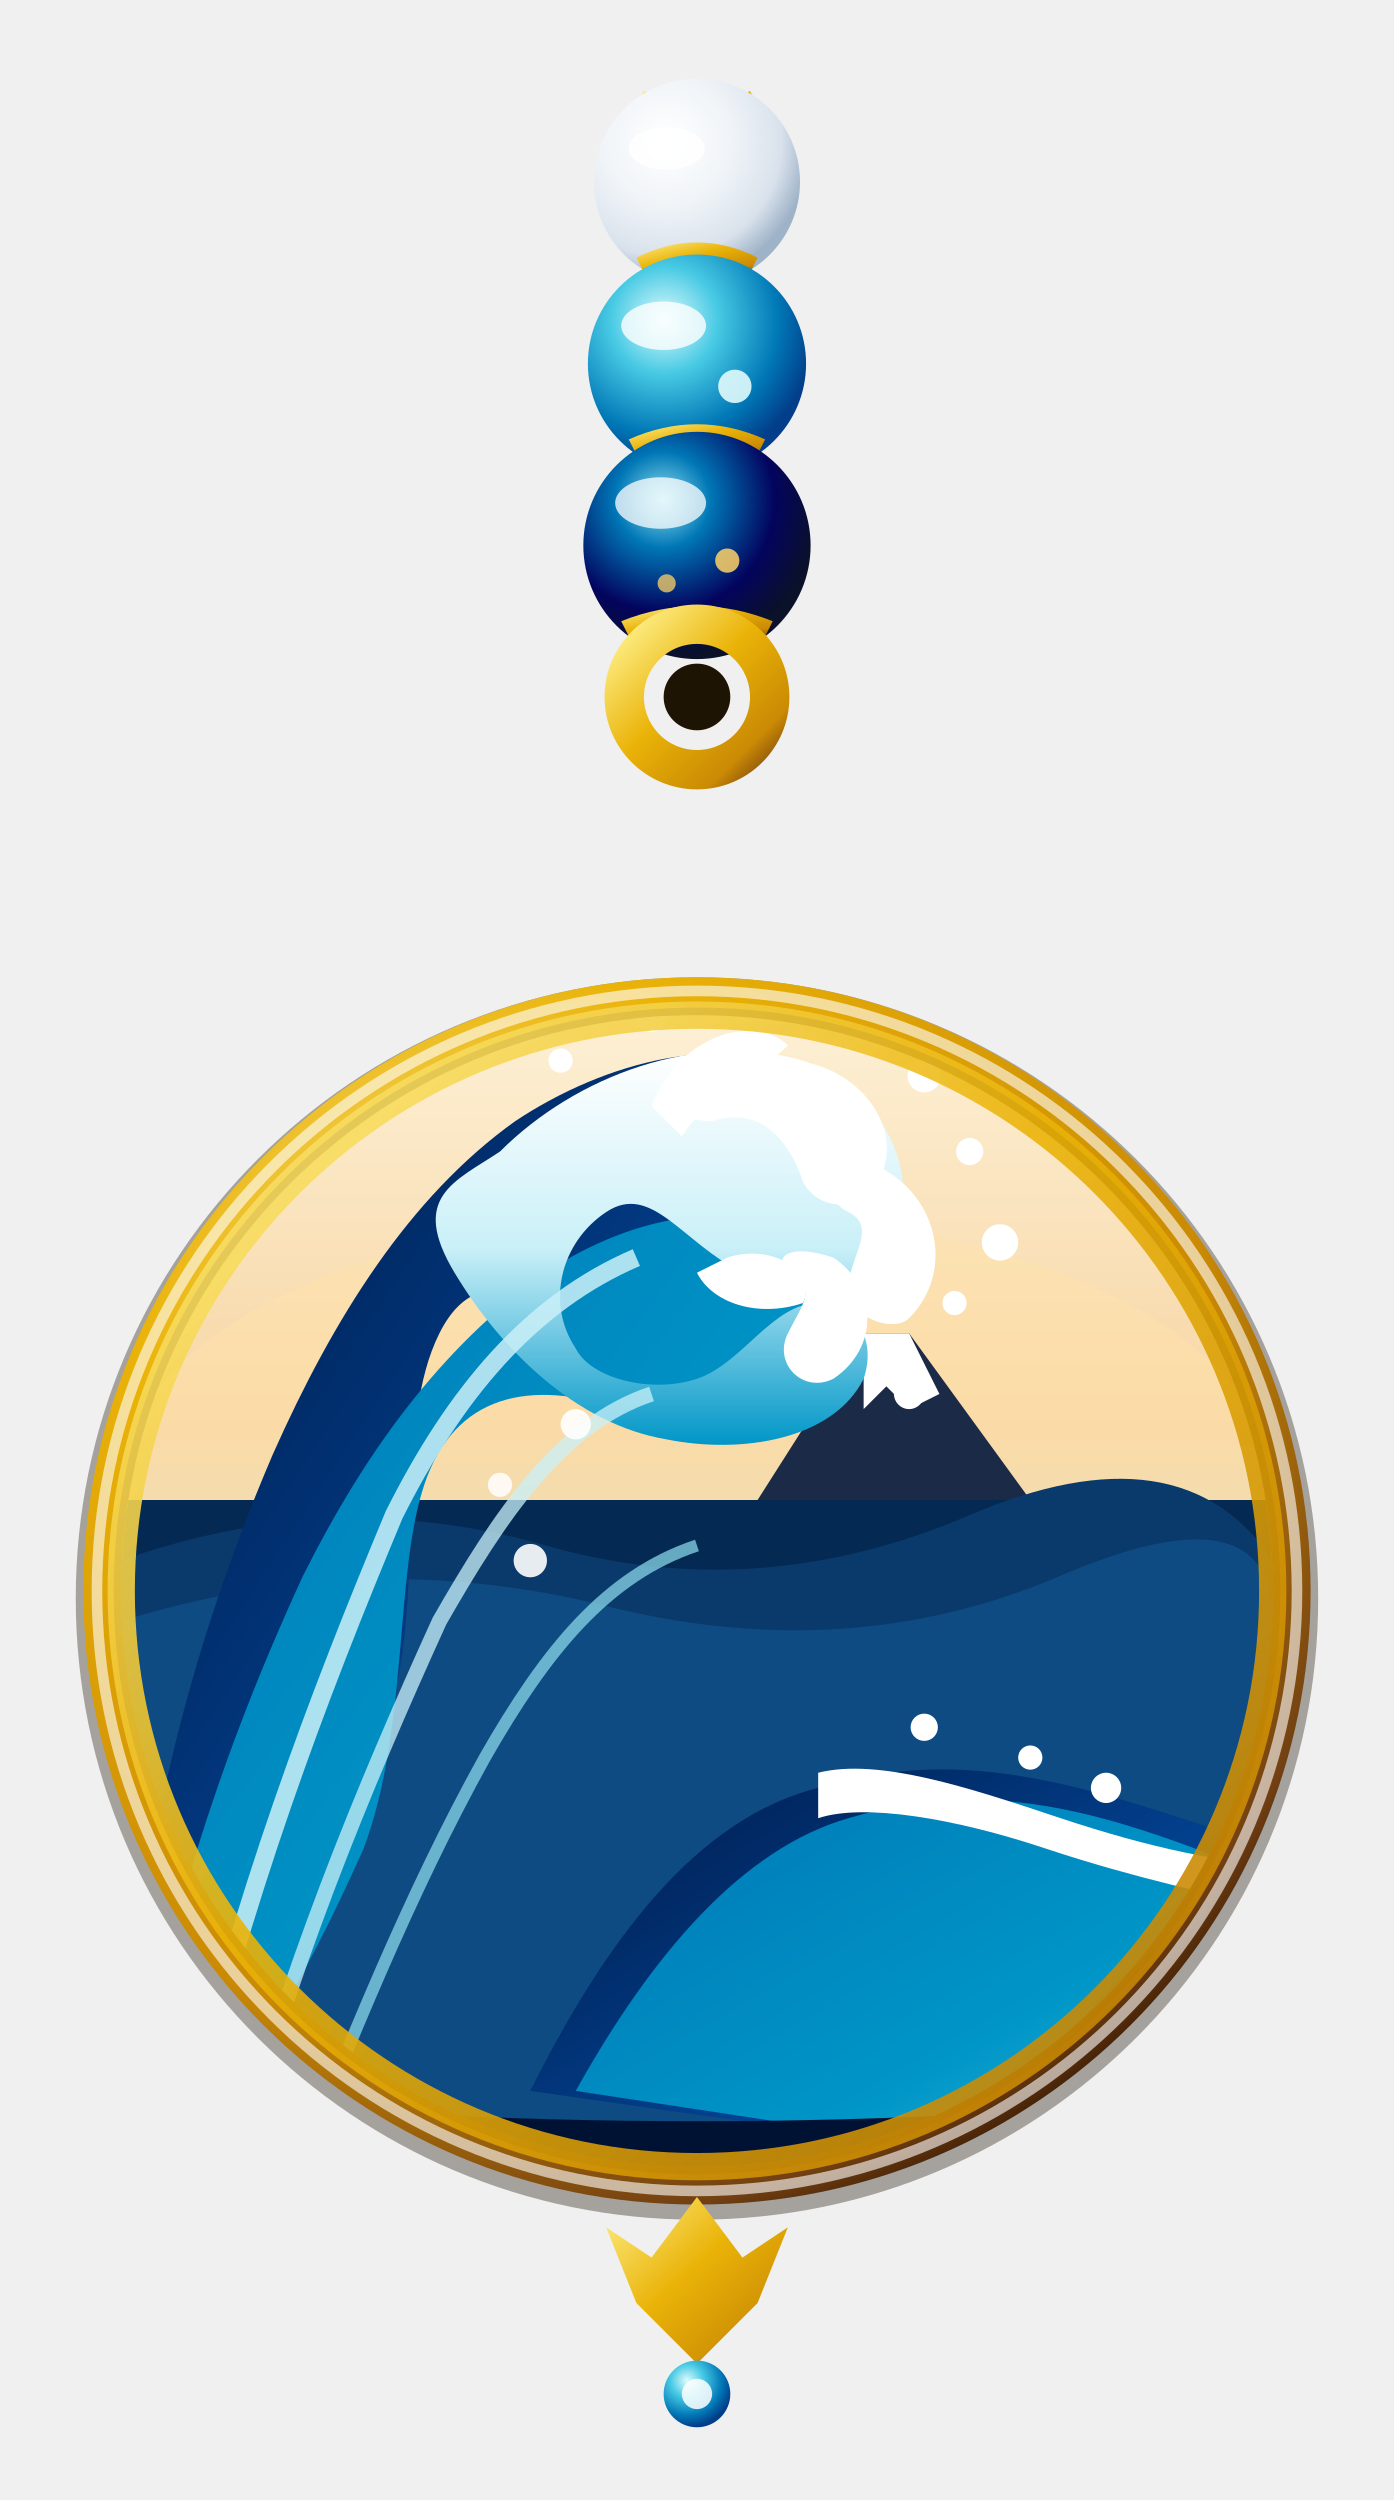
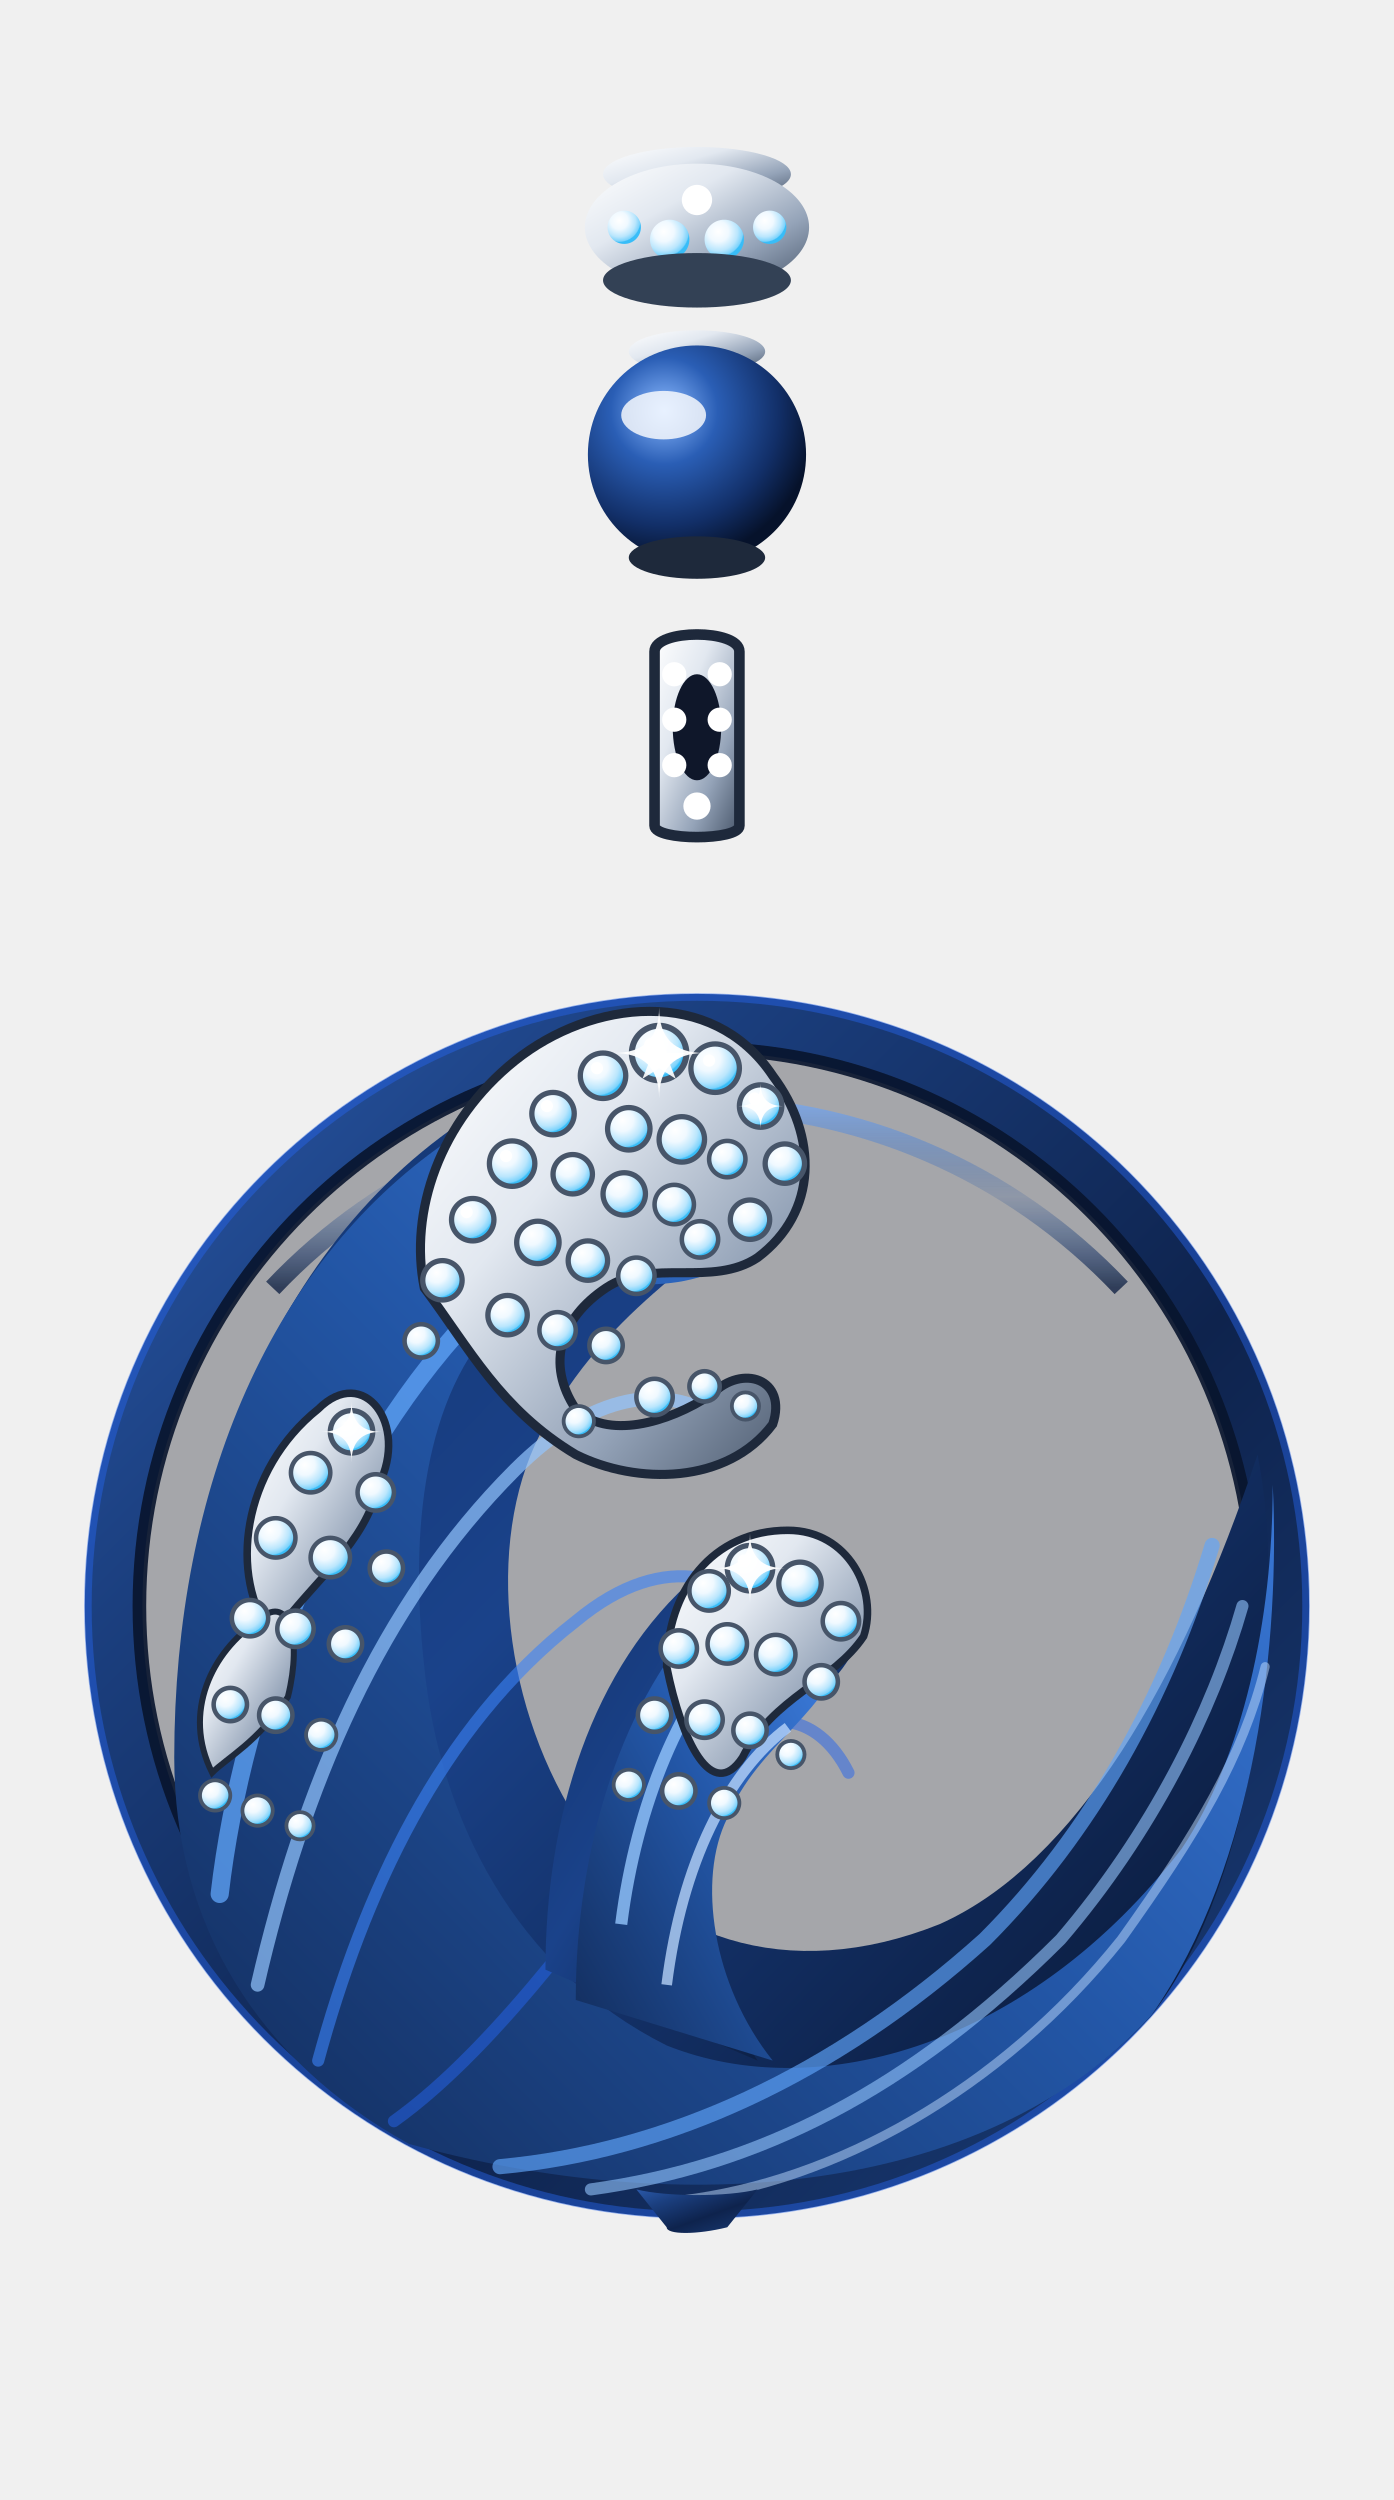
<svg xmlns="http://www.w3.org/2000/svg" id="Layer_OceanWave" viewBox="0 0 92 165" width="92" height="165">
  <defs>
    <linearGradient id="cordGrad" x1="0%" y1="0%" x2="100%" y2="0%">
-       <stop offset="0%" stop-color="#7d591b" />
-       <stop offset="50%" stop-color="#c99f4a" />
-       <stop offset="100%" stop-color="#604210" />
+       <stop offset="0%" stop-color="#1c305c" />
+       <stop offset="50%" stop-color="#4a73b8" />
+       <stop offset="100%" stop-color="#0f1b36" />
    </linearGradient>
-     <radialGradient id="pearlGrad" cx="35%" cy="30%" r="70%">
+     <linearGradient id="hoopGrad" x1="0%" y1="0%" x2="100%" y2="100%">
+       <stop offset="0%" stop-color="#2a58a7" />
+       <stop offset="25%" stop-color="#1b3f7f" />
+       <stop offset="60%" stop-color="#0e234d" />
+       <stop offset="90%" stop-color="#17366d" />
+       <stop offset="100%" stop-color="#2d60b3" />
+     </linearGradient>
+     <linearGradient id="hoopHighlight" x1="0%" y1="0%" x2="0%" y2="100%">
+       <stop offset="0%" stop-color="#6ea5f7" stop-opacity="0.8" />
+       <stop offset="50%" stop-color="#23529d" stop-opacity="0.2" />
+       <stop offset="100%" stop-color="#0c1d3f" stop-opacity="0.9" />
+     </linearGradient>
+     <radialGradient id="sapphireBead" cx="35%" cy="30%" r="70%">
+       <stop offset="0%" stop-color="#8ab9ff" />
+       <stop offset="35%" stop-color="#2a5eb5" />
+       <stop offset="75%" stop-color="#122f68" />
+       <stop offset="100%" stop-color="#06122b" />
+     </radialGradient>
+     <linearGradient id="platGrad" x1="0%" y1="0%" x2="100%" y2="100%">
      <stop offset="0%" stop-color="#ffffff" />
-       <stop offset="45%" stop-color="#f0f4f8" />
-       <stop offset="80%" stop-color="#d9e2ec" />
-       <stop offset="100%" stop-color="#9fb3c8" />
+       <stop offset="35%" stop-color="#e2e8f0" />
+       <stop offset="70%" stop-color="#94a3b8" />
+       <stop offset="100%" stop-color="#475569" />
+     </linearGradient>
+     <radialGradient id="diamondGleam" cx="35%" cy="30%" r="65%">
+       <stop offset="0%" stop-color="#ffffff" />
+       <stop offset="40%" stop-color="#f0f9ff" />
+       <stop offset="75%" stop-color="#bae6fd" />
+       <stop offset="95%" stop-color="#7dd3fc" />
+       <stop offset="100%" stop-color="#38bdf8" />
    </radialGradient>
-     <radialGradient id="aquaGrad" cx="35%" cy="30%" r="70%">
-       <stop offset="0%" stop-color="#e0fbfc" />
-       <stop offset="35%" stop-color="#48cae4" />
-       <stop offset="75%" stop-color="#0077b6" />
-       <stop offset="100%" stop-color="#023e8a" />
-     </radialGradient>
-     <radialGradient id="lapisGrad" cx="35%" cy="30%" r="70%">
-       <stop offset="0%" stop-color="#90e0ef" />
-       <stop offset="30%" stop-color="#0077b6" />
-       <stop offset="70%" stop-color="#03045e" />
-       <stop offset="100%" stop-color="#0a1128" />
-     </radialGradient>
-     <linearGradient id="goldCapGrad" x1="0%" y1="0%" x2="100%" y2="100%">
-       <stop offset="0%" stop-color="#fef08a" />
-       <stop offset="45%" stop-color="#eab308" />
-       <stop offset="85%" stop-color="#ca8a04" />
-       <stop offset="100%" stop-color="#854d0e" />
+     <linearGradient id="waveDeep" x1="0%" y1="0%" x2="100%" y2="100%">
+       <stop offset="0%" stop-color="#14346e" />
+       <stop offset="40%" stop-color="#1a428a" />
+       <stop offset="75%" stop-color="#0f2652" />
+       <stop offset="100%" stop-color="#08142c" />
    </linearGradient>
-     <radialGradient id="rimGrad" cx="35%" cy="30%" r="75%">
-       <stop offset="0%" stop-color="#fef9c3" />
-       <stop offset="40%" stop-color="#eab308" />
-       <stop offset="75%" stop-color="#ca8a04" />
-       <stop offset="95%" stop-color="#713f12" />
-       <stop offset="100%" stop-color="#422006" />
-     </radialGradient>
-     <linearGradient id="skyGrad" x1="0%" y1="0%" x2="0%" y2="100%">
-       <stop offset="0%" stop-color="#fdf0d5" />
-       <stop offset="35%" stop-color="#f7d6a5" />
-       <stop offset="65%" stop-color="#c6dcdd" />
-       <stop offset="100%" stop-color="#729baf" />
+     <linearGradient id="waveMid" x1="0%" y1="100%" x2="100%" y2="0%">
+       <stop offset="0%" stop-color="#122b59" />
+       <stop offset="50%" stop-color="#2357a8" />
+       <stop offset="85%" stop-color="#3b7ad9" />
+       <stop offset="100%" stop-color="#6ba6f7" />
    </linearGradient>
-     <linearGradient id="deepWaveGrad" x1="0%" y1="0%" x2="100%" y2="100%">
-       <stop offset="0%" stop-color="#001845" />
-       <stop offset="50%" stop-color="#023e8a" />
-       <stop offset="100%" stop-color="#0466c8" />
+     <linearGradient id="waveCrestShade" x1="0%" y1="0%" x2="0%" y2="100%">
+       <stop offset="0%" stop-color="#1e468a" />
+       <stop offset="60%" stop-color="#132c57" />
+       <stop offset="100%" stop-color="#09152b" />
    </linearGradient>
-     <linearGradient id="midWaveGrad" x1="0%" y1="0%" x2="100%" y2="100%">
-       <stop offset="0%" stop-color="#0077b6" />
-       <stop offset="60%" stop-color="#0096c7" />
-       <stop offset="100%" stop-color="#48cae4" />
-     </linearGradient>
-     <linearGradient id="crestGrad" x1="0%" y1="100%" x2="0%" y2="0%">
-       <stop offset="0%" stop-color="#0096c7" />
-       <stop offset="50%" stop-color="#caf0f8" />
-       <stop offset="100%" stop-color="#ffffff" />
-     </linearGradient>
-     <clipPath id="medallionClip">
-       <circle cx="46" cy="105" r="38" />
-     </clipPath>
+     <filter id="diamondGlow" x="-30%" y="-30%" width="160%" height="160%">
+       <feGaussianBlur stdDeviation="0.6" result="blur" />
+       <feComposite in="SourceGraphic" in2="blur" operator="over" />
+     </filter>
  </defs>
-   <line x1="46" y1="0" x2="46" y2="48" stroke="url(#cordGrad)" stroke-width="3.6" stroke-linecap="round" />
-   <path d="M 42 7 Q 46 9 50 7 L 49.5 6 Q 46 8 42.5 6 Z" fill="url(#goldCapGrad)" />
-   <circle cx="46" cy="12" r="6.8" fill="url(#pearlGrad)" />
-   <ellipse cx="44" cy="9.8" rx="2.5" ry="1.4" fill="#ffffff" opacity="0.85" />
-   <path d="M 42 17 Q 46 15 50 17 L 49.5 18 Q 46 16 42.5 18 Z" fill="url(#goldCapGrad)" />
-   <path d="M 41.5 19 Q 46 21 50.5 19 L 50 18 Q 46 20 42 18 Z" fill="url(#goldCapGrad)" />
-   <circle cx="46" cy="24" r="7.2" fill="url(#aquaGrad)" />
-   <ellipse cx="43.8" cy="21.5" rx="2.8" ry="1.6" fill="#ffffff" opacity="0.8" />
-   <circle cx="48.5" cy="25.5" r="1.1" fill="#e0fbfc" opacity="0.9" />
-   <path d="M 41.5 29 Q 46 27 50.5 29 L 50 30 Q 46 28 42 30 Z" fill="url(#goldCapGrad)" />
-   <path d="M 41 31 Q 46 33 51 31 L 50.5 30 Q 46 32 41.5 30 Z" fill="url(#goldCapGrad)" />
-   <circle cx="46" cy="36" r="7.5" fill="url(#lapisGrad)" />
-   <ellipse cx="43.6" cy="33.2" rx="3.0" ry="1.7" fill="#ffffff" opacity="0.75" />
-   <circle cx="48" cy="37" r="0.8" fill="#ffd166" opacity="0.85" />
-   <circle cx="44" cy="38.5" r="0.6" fill="#ffd166" opacity="0.75" />
-   <path d="M 41 41 Q 46 39 51 41 L 50.5 42 Q 46 40 41.5 42 Z" fill="url(#goldCapGrad)" />
-   <circle cx="46" cy="46" r="4.8" fill="none" stroke="url(#goldCapGrad)" stroke-width="2.6" />
-   <circle cx="46" cy="46" r="2.2" fill="#1e1403" />
-   <circle cx="46" cy="105.5" r="41" fill="#1a1205" opacity="0.35" />
-   <circle cx="46" cy="105" r="40.5" fill="url(#rimGrad)" />
-   <circle cx="46" cy="105" r="38.5" fill="#422006" />
-   <circle cx="46" cy="105" r="38" fill="url(#skyGrad)" />
-   <g clip-path="url(#medallionClip)">
-     <ellipse cx="46" cy="98" rx="38" ry="18" fill="#ffe3a8" opacity="0.45" />
-     <path d="M 50 99 L 57 88 L 60 88 L 68 99 Z" fill="#1b2a47" />
-     <path d="M 57 88 L 60 88 L 62 92 L 60 93 L 58.5 91.5 L 57 93 Z" fill="#ffffff" />
-     <rect x="8" y="99" width="76" height="45" fill="#042a54" />
-     <path d="M 8 103 Q 22 98 36 102 T 64 100 T 84 103 L 84 145 L 8 145 Z" fill="#0a3a6b" />
-     <path d="M 8 107 Q 24 102 40 106 T 70 104 T 84 107 L 84 145 L 8 145 Z" fill="#0d4b82" />
-     <path d="M 84 122 C 72 118 64 115 54 118 C 46 120 40 128 35 138 L 84 145 Z" fill="url(#deepWaveGrad)" />
-     <path d="M 84 124 C 74 120 66 117 56 120 C 49 122 43 129 38 138 L 84 145 Z" fill="url(#midWaveGrad)" />
-     <path d="M 54 117 C 58 116 64 118 70 120 C 76 122 81 123 84 123 L 84 126 C 80 125 75 124 69 122 C 63 120 57 119 54 120 Z" fill="#ffffff" />
-     <path d="M 8 145 C 8 126 12 110 18 96 C 22 87 27 79 34 74 C 40 70 48 68 53 71 C 57 73 59 78 57 83 C 55 87 50 89 44 88 C 37 87 32 82 29 88 C 26 94 28 104 26 112 C 24 121 18 135 8 145 Z" fill="url(#deepWaveGrad)" />
-     <path d="M 8 145 C 10 130 14 117 20 104 C 24 96 29 89 36 84 C 42 80 49 79 53 82 C 55 84 56 87 54 90 C 51 93 46 94 41 93 C 35 91 30 92 28 98 C 26 104 27 114 24 122 C 20 131 15 140 8 145 Z" fill="url(#midWaveGrad)" />
-     <path d="M 33 76 C 38 71 46 68 53 70 C 58 72 61 77 59 82 C 57 85 53 86 49 84 C 45 82 43 78 40 80 C 37 82 36 86 38 89 C 39 91 43 92 46 91 C 49 90 51 86 54 86 C 56 86 58 88 57 91 C 55 95 49 96 44 95 C 38 94 33 89 30 84 C 27 79 30 78 33 76 Z" fill="url(#crestGrad)" />
-     <path d="M 52 70 C 56 70 60 74 58 78 C 57 80 54 80 53 78 C 52 75 50 73 47 74 C 45 74 44 73 45 71 C 47 69 50 70 52 70 Z" fill="#ffffff" />
-     <path d="M 58 77 C 62 79 63 84 60 87 C 59 88 56 87 56 85 C 56 83 58 81 56 80 C 54 79 55 77 58 77 Z" fill="#ffffff" />
-     <path d="M 55 83 C 58 85 58 89 55 91 C 53 92 51 90 52 88 C 53 86 54 85 52 84 C 51 83 52 82 55 83 Z" fill="#ffffff" />
-     <path d="M 43 73 C 45 68 50 67 52 69 C 50 71 47 72 45 75 Z" fill="#ffffff" />
-     <path d="M 48 83 C 51 82 54 84 53 86 C 50 87 47 86 46 84 Z" fill="#ffffff" />
-     <path d="M 12 142 C 16 125 21 112 26 100 C 30 92 35 86 42 83" fill="none" stroke="#caf0f8" stroke-width="1.2" opacity="0.85" />
-     <path d="M 15 145 C 19 130 24 118 29 107 C 33 100 37 94 43 92" fill="none" stroke="#caf0f8" stroke-width="1.0" opacity="0.75" />
-     <path d="M 19 145 C 23 135 27 125 32 116 C 36 109 40 104 46 102" fill="none" stroke="#90e0ef" stroke-width="0.8" opacity="0.7" />
-     <circle cx="56" cy="67" r="1.3" fill="#ffffff" />
-     <circle cx="61" cy="71" r="1.1" fill="#ffffff" />
-     <circle cx="64" cy="76" r="0.9" fill="#ffffff" />
-     <circle cx="66" cy="82" r="1.2" fill="#ffffff" />
-     <circle cx="63" cy="86" r="0.8" fill="#ffffff" />
-     <circle cx="60" cy="92" r="1.0" fill="#ffffff" />
-     <circle cx="49" cy="65" r="0.9" fill="#ffffff" />
-     <circle cx="43" cy="67" r="1.1" fill="#ffffff" />
-     <circle cx="37" cy="70" r="0.8" fill="#ffffff" />
-     <circle cx="53" cy="63" r="0.7" fill="#ffffff" />
-     <circle cx="38" cy="94" r="1.0" fill="#ffffff" opacity="0.9" />
-     <circle cx="33" cy="98" r="0.8" fill="#ffffff" opacity="0.85" />
-     <circle cx="35" cy="103" r="1.1" fill="#ffffff" opacity="0.9" />
-     <circle cx="68" cy="116" r="0.8" fill="#ffffff" />
-     <circle cx="73" cy="118" r="1.0" fill="#ffffff" />
-     <circle cx="61" cy="114" r="0.9" fill="#ffffff" />
-     <path d="M 8 138 Q 46 142 84 138 L 84 145 L 8 145 Z" fill="#001233" />
+   <line x1="46" y1="0" x2="46" y2="48" stroke="url(#cordGrad)" stroke-width="3.2" stroke-linecap="round" />
+   <ellipse cx="46" cy="11.5" rx="6.2" ry="1.8" fill="url(#platGrad)" />
+   <ellipse cx="46" cy="15" rx="7.4" ry="4.2" fill="url(#platGrad)" />
+   <circle cx="41.2" cy="15" r="1.1" fill="url(#diamondGleam)" />
+   <circle cx="44.2" cy="15.8" r="1.3" fill="url(#diamondGleam)" />
+   <circle cx="47.8" cy="15.8" r="1.3" fill="url(#diamondGleam)" />
+   <circle cx="50.8" cy="15" r="1.1" fill="url(#diamondGleam)" />
+   <circle cx="46" cy="13.2" r="1.0" fill="#ffffff" />
+   <ellipse cx="46" cy="18.5" rx="6.2" ry="1.8" fill="#334155" />
+   <ellipse cx="46" cy="23.2" rx="4.5" ry="1.4" fill="url(#platGrad)" />
+   <circle cx="46" cy="30" r="7.2" fill="url(#sapphireBead)" />
+   <ellipse cx="43.8" cy="27.4" rx="2.8" ry="1.6" fill="#ffffff" opacity="0.8" />
+   <ellipse cx="46" cy="36.8" rx="4.5" ry="1.4" fill="#1e293b" />
+   <path d="M 43.2 43 C 43.2 41.5 48.8 41.5 48.8 43 L 48.8 54.5 C 48.8 55.5 43.2 55.5 43.2 54.5 Z" fill="url(#platGrad)" stroke="#1e293b" stroke-width="0.7" />
+   <ellipse cx="46" cy="48" rx="1.6" ry="3.5" fill="#0f172a" />
+   <circle cx="44.5" cy="44.5" r="0.8" fill="#ffffff" />
+   <circle cx="47.5" cy="44.5" r="0.8" fill="#ffffff" />
+   <circle cx="44.5" cy="47.5" r="0.8" fill="#ffffff" />
+   <circle cx="47.5" cy="47.5" r="0.8" fill="#ffffff" />
+   <circle cx="44.5" cy="50.5" r="0.8" fill="#ffffff" />
+   <circle cx="47.5" cy="50.5" r="0.8" fill="#ffffff" />
+   <circle cx="46" cy="53.2" r="0.9" fill="#ffffff" />
+   <circle cx="46" cy="107" r="38.5" fill="#030712" opacity="0.32" />
+   <circle cx="46" cy="106" r="38.5" fill="none" stroke="url(#hoopGrad)" stroke-width="3.8" />
+   <circle cx="46" cy="106" r="36.8" fill="none" stroke="#08142c" stroke-width="0.9" opacity="0.9" />
+   <path d="M 18 85 A 38.5 38.5 0 0 1 74 85" fill="none" stroke="url(#hoopHighlight)" stroke-width="1.2" opacity="0.85" />
+   <circle cx="46" cy="106" r="40.2" fill="none" stroke="#2563eb" stroke-width="0.5" opacity="0.45" />
+   <path d="M 12 114            C 12 96, 20 78, 36 71            C 44 67, 52 70, 50 78            C 48 83, 41 85, 36 94            C 32 101, 33 112, 38 120            C 43 128, 52 131, 62 127            C 71 123, 78 111, 83 96            C 85 106, 83 124, 76 133            C 66 144, 46 146, 28 141            C 18 135, 12 125, 12 114 Z" fill="url(#waveDeep)" />
+   <path d="M 11.5 116            C 11.5 98, 18 83, 30 75            C 37 70, 47 69, 51 74            C 53 77, 51 81, 47 84            C 42 86, 38 83, 33 87            C 28 92, 27 101, 28 110            C 29 120, 34 130, 44 135            C 54 139, 68 135, 78 122            C 82 116, 84 107, 84 98            C 84.5 108, 83 123, 76 133            C 65 145, 45 146.5, 27 141.5            C 17 136, 11.5 127, 11.5 116 Z" fill="url(#waveMid)" />
+   <path d="M 14.5 125 C 16 112, 22 96, 32 86 C 37 81, 43 78, 48 80" fill="none" stroke="#60a5fa" stroke-width="1.2" stroke-linecap="round" opacity="0.75" />
+   <path d="M 17 131 C 20 118, 25 106, 34 97 C 39 92, 44 91, 48 94" fill="none" stroke="#93c5fd" stroke-width="0.9" stroke-linecap="round" opacity="0.7" />
+   <path d="M 21 136 C 24 125, 29 114, 38 107 C 44 102, 49 104, 52 108" fill="none" stroke="#3b82f6" stroke-width="0.8" stroke-linecap="round" opacity="0.6" />
+   <path d="M 26 140 C 33 135, 40 125, 46 117 C 50 112, 54 113, 56 117" fill="none" stroke="#2563eb" stroke-width="0.8" stroke-linecap="round" opacity="0.5" />
+   <path d="M 33 143 C 44 142, 55 137, 65 128 C 72 121, 77 112, 80 102" fill="none" stroke="#60a5fa" stroke-width="1.0" stroke-linecap="round" opacity="0.65" />
+   <path d="M 39 144.5 C 50 143, 60 138, 70 128 C 76 121, 80 113, 82 106" fill="none" stroke="#93c5fd" stroke-width="0.8" stroke-linecap="round" opacity="0.6" />
+   <path d="M 45 145.2 C 55 144, 66 138, 74 128 C 79 121, 82 116, 83.5 110" fill="none" stroke="#bfdbfe" stroke-width="0.6" stroke-linecap="round" opacity="0.5" />
+   <path d="M 36 130            C 36 120, 39 110, 46 104            C 51 99, 58 101, 57 107            C 56 112, 51 113, 48 118            C 45 123, 46 130, 50 136 Z" fill="url(#waveDeep)" />
+   <path d="M 38 132            C 38 122, 41 112, 47 106            C 51 102, 56 103, 56 108            C 55 113, 50 115, 48 120            C 46 124, 47 131, 51 136 Z" fill="url(#waveMid)" />
+   <path d="M 41 127 C 42 119, 45 112, 49 108" fill="none" stroke="#93c5fd" stroke-width="0.8" opacity="0.8" />
+   <path d="M 44 131 C 45 123, 48 117, 52 114" fill="none" stroke="#bfdbfe" stroke-width="0.7" opacity="0.75" />
+   <path d="M 28 85            C 27 80, 29 74, 34 70            C 39 66, 47 65, 51 71            C 54 75, 54 80, 50 83            C 47 85, 43 83, 40 85            C 37 87, 36 90, 38 93            C 40 95, 44 94, 47 92            C 49 90, 52 91, 51 94            C 48 98, 42 98, 38 96            C 33 93, 31 89, 28 85 Z" fill="url(#platGrad)" stroke="#1e293b" stroke-width="0.6" />
+   <path d="M 44 110            C 44 105, 47 101, 52 101            C 56 101, 58 105, 57 108            C 55 111, 51 112, 49 116            C 47 119, 45 115, 44 110 Z" fill="url(#platGrad)" stroke="#1e293b" stroke-width="0.5" />
+   <path d="M 18 108 C 15 104, 16 97, 21 93 C 24 90, 27 94, 25 98 C 24 102, 21 104, 18 108 Z" fill="url(#platGrad)" stroke="#1e293b" stroke-width="0.5" />
+   <path d="M 14 117 C 12 113, 14 109, 17 107 C 19 105, 20 108, 19 112 C 17 115, 15 116, 14 117 Z" fill="url(#platGrad)" stroke="#1e293b" stroke-width="0.4" />
+   <g id="crestDiamonds">
+     <circle cx="43.5" cy="69.5" r="1.8" fill="url(#diamondGleam)" stroke="#475569" stroke-width="0.4" />
+     <polygon points="43.5,67.8 44.0,69.5 45.2,69.5 44.2,70.2 44.6,71.2 43.5,70.5 42.4,71.2 42.8,70.2 41.8,69.5 43.0,69.5" fill="#ffffff" opacity="0.9" />
+     <circle cx="43.0" cy="69.0" r="0.5" fill="#ffffff" />
+     <circle cx="39.8" cy="71.0" r="1.5" fill="url(#diamondGleam)" stroke="#475569" stroke-width="0.35" />
+     <circle cx="39.4" cy="70.5" r="0.4" fill="#ffffff" />
+     <circle cx="36.5" cy="73.5" r="1.4" fill="url(#diamondGleam)" stroke="#475569" stroke-width="0.35" />
+     <circle cx="36.1" cy="73.0" r="0.4" fill="#ffffff" />
+     <circle cx="33.8" cy="76.8" r="1.5" fill="url(#diamondGleam)" stroke="#475569" stroke-width="0.35" />
+     <circle cx="33.4" cy="76.3" r="0.4" fill="#ffffff" />
+     <circle cx="31.2" cy="80.5" r="1.4" fill="url(#diamondGleam)" stroke="#475569" stroke-width="0.35" />
+     <circle cx="30.8" cy="80.0" r="0.4" fill="#ffffff" />
+     <circle cx="29.2" cy="84.5" r="1.3" fill="url(#diamondGleam)" stroke="#475569" stroke-width="0.35" />
+     <circle cx="27.8" cy="88.5" r="1.1" fill="url(#diamondGleam)" stroke="#475569" stroke-width="0.3" />
+     <circle cx="47.2" cy="70.5" r="1.6" fill="url(#diamondGleam)" stroke="#475569" stroke-width="0.35" />
+     <circle cx="46.8" cy="70.0" r="0.4" fill="#ffffff" />
+     <circle cx="50.2" cy="73.0" r="1.4" fill="url(#diamondGleam)" stroke="#475569" stroke-width="0.35" />
+     <circle cx="49.8" cy="72.5" r="0.4" fill="#ffffff" />
+     <circle cx="51.8" cy="76.8" r="1.3" fill="url(#diamondGleam)" stroke="#475569" stroke-width="0.35" />
+     <circle cx="49.5" cy="80.5" r="1.3" fill="url(#diamondGleam)" stroke="#475569" stroke-width="0.35" />
+     <circle cx="46.2" cy="81.8" r="1.2" fill="url(#diamondGleam)" stroke="#475569" stroke-width="0.3" />
+     <circle cx="41.5" cy="74.5" r="1.4" fill="url(#diamondGleam)" stroke="#475569" stroke-width="0.35" />
+     <circle cx="45.0" cy="75.2" r="1.5" fill="url(#diamondGleam)" stroke="#475569" stroke-width="0.35" />
+     <circle cx="48.0" cy="76.5" r="1.2" fill="url(#diamondGleam)" stroke="#475569" stroke-width="0.3" />
+     <circle cx="37.8" cy="77.5" r="1.3" fill="url(#diamondGleam)" stroke="#475569" stroke-width="0.35" />
+     <circle cx="41.2" cy="78.8" r="1.4" fill="url(#diamondGleam)" stroke="#475569" stroke-width="0.35" />
+     <circle cx="44.5" cy="79.5" r="1.3" fill="url(#diamondGleam)" stroke="#475569" stroke-width="0.3" />
+     <circle cx="35.5" cy="82.0" r="1.4" fill="url(#diamondGleam)" stroke="#475569" stroke-width="0.35" />
+     <circle cx="38.8" cy="83.2" r="1.3" fill="url(#diamondGleam)" stroke="#475569" stroke-width="0.35" />
+     <circle cx="42.0" cy="84.2" r="1.2" fill="url(#diamondGleam)" stroke="#475569" stroke-width="0.3" />
+     <circle cx="33.5" cy="86.8" r="1.3" fill="url(#diamondGleam)" stroke="#475569" stroke-width="0.35" />
+     <circle cx="36.8" cy="87.8" r="1.2" fill="url(#diamondGleam)" stroke="#475569" stroke-width="0.3" />
+     <circle cx="40.0" cy="88.8" r="1.1" fill="url(#diamondGleam)" stroke="#475569" stroke-width="0.3" />
+     <circle cx="43.2" cy="92.2" r="1.2" fill="url(#diamondGleam)" stroke="#475569" stroke-width="0.3" />
+     <circle cx="46.5" cy="91.5" r="1.0" fill="url(#diamondGleam)" stroke="#475569" stroke-width="0.3" />
+     <circle cx="49.2" cy="92.8" r="0.9" fill="url(#diamondGleam)" stroke="#475569" stroke-width="0.25" />
+     <circle cx="38.2" cy="93.8" r="1.0" fill="url(#diamondGleam)" stroke="#475569" stroke-width="0.25" />
  </g>
-   <circle cx="46" cy="105" r="38" fill="none" stroke="url(#goldCapGrad)" stroke-width="1.8" opacity="0.9" />
-   <circle cx="46" cy="105" r="39.6" fill="none" stroke="#ffffff" stroke-width="0.7" opacity="0.6" />
-   <path d="M 46 145 L 49 149 L 52 147 L 50 152 L 46 156 L 42 152 L 40 147 L 43 149 Z" fill="url(#goldCapGrad)" />
-   <circle cx="46" cy="158" r="2.2" fill="url(#aquaGrad)" />
-   <circle cx="46" cy="158" r="1.0" fill="#ffffff" opacity="0.85" />
+   <g id="secondaryDiamonds">
+     <circle cx="49.5" cy="103.5" r="1.5" fill="url(#diamondGleam)" stroke="#475569" stroke-width="0.35" />
+     <circle cx="49.1" cy="103.0" r="0.4" fill="#ffffff" />
+     <circle cx="46.8" cy="105.0" r="1.3" fill="url(#diamondGleam)" stroke="#475569" stroke-width="0.3" />
+     <circle cx="52.8" cy="104.5" r="1.4" fill="url(#diamondGleam)" stroke="#475569" stroke-width="0.35" />
+     <circle cx="55.5" cy="107.0" r="1.2" fill="url(#diamondGleam)" stroke="#475569" stroke-width="0.3" />
+     <circle cx="44.8" cy="108.8" r="1.2" fill="url(#diamondGleam)" stroke="#475569" stroke-width="0.3" />
+     <circle cx="48.0" cy="108.5" r="1.3" fill="url(#diamondGleam)" stroke="#475569" stroke-width="0.3" />
+     <circle cx="51.2" cy="109.2" r="1.3" fill="url(#diamondGleam)" stroke="#475569" stroke-width="0.3" />
+     <circle cx="54.2" cy="111.0" r="1.1" fill="url(#diamondGleam)" stroke="#475569" stroke-width="0.3" />
+     <circle cx="43.2" cy="113.2" r="1.1" fill="url(#diamondGleam)" stroke="#475569" stroke-width="0.3" />
+     <circle cx="46.5" cy="113.5" r="1.2" fill="url(#diamondGleam)" stroke="#475569" stroke-width="0.3" />
+     <circle cx="49.5" cy="114.2" r="1.1" fill="url(#diamondGleam)" stroke="#475569" stroke-width="0.3" />
+     <circle cx="52.2" cy="115.8" r="0.9" fill="url(#diamondGleam)" stroke="#475569" stroke-width="0.25" />
+     <circle cx="41.5" cy="117.8" r="1.0" fill="url(#diamondGleam)" stroke="#475569" stroke-width="0.25" />
+     <circle cx="44.8" cy="118.2" r="1.1" fill="url(#diamondGleam)" stroke="#475569" stroke-width="0.3" />
+     <circle cx="47.8" cy="119.0" r="1.0" fill="url(#diamondGleam)" stroke="#475569" stroke-width="0.25" />
+   </g>
+   <g id="flankDiamonds">
+     <circle cx="23.2" cy="94.5" r="1.4" fill="url(#diamondGleam)" stroke="#475569" stroke-width="0.35" />
+     <circle cx="20.5" cy="97.2" r="1.3" fill="url(#diamondGleam)" stroke="#475569" stroke-width="0.3" />
+     <circle cx="24.8" cy="98.5" r="1.2" fill="url(#diamondGleam)" stroke="#475569" stroke-width="0.3" />
+     <circle cx="18.2" cy="101.5" r="1.3" fill="url(#diamondGleam)" stroke="#475569" stroke-width="0.3" />
+     <circle cx="21.8" cy="102.8" r="1.3" fill="url(#diamondGleam)" stroke="#475569" stroke-width="0.3" />
+     <circle cx="25.5" cy="103.5" r="1.1" fill="url(#diamondGleam)" stroke="#475569" stroke-width="0.3" />
+     <circle cx="16.5" cy="106.8" r="1.2" fill="url(#diamondGleam)" stroke="#475569" stroke-width="0.3" />
+     <circle cx="19.5" cy="107.5" r="1.2" fill="url(#diamondGleam)" stroke="#475569" stroke-width="0.3" />
+     <circle cx="22.8" cy="108.5" r="1.1" fill="url(#diamondGleam)" stroke="#475569" stroke-width="0.3" />
+     <circle cx="15.2" cy="112.5" r="1.1" fill="url(#diamondGleam)" stroke="#475569" stroke-width="0.3" />
+     <circle cx="18.2" cy="113.2" r="1.1" fill="url(#diamondGleam)" stroke="#475569" stroke-width="0.3" />
+     <circle cx="21.2" cy="114.5" r="1.0" fill="url(#diamondGleam)" stroke="#475569" stroke-width="0.25" />
+     <circle cx="14.2" cy="118.5" r="1.0" fill="url(#diamondGleam)" stroke="#475569" stroke-width="0.25" />
+     <circle cx="17.0" cy="119.5" r="1.0" fill="url(#diamondGleam)" stroke="#475569" stroke-width="0.25" />
+     <circle cx="19.8" cy="120.5" r="0.9" fill="url(#diamondGleam)" stroke="#475569" stroke-width="0.25" />
+   </g>
+   <g id="sparkleGlints" fill="#ffffff" opacity="0.95">
+     <path d="M 43.5 66.5 Q 43.5 69.5 40.5 69.5 Q 43.5 69.5 43.5 72.5 Q 43.5 69.5 46.5 69.5 Q 43.5 69.5 43.5 66.5 Z" />
+     <circle cx="43.5" cy="69.5" r="0.6" fill="#ffffff" />
+     <path d="M 49.5 101.2 Q 49.5 103.5 47.2 103.5 Q 49.5 103.5 49.5 105.8 Q 49.5 103.5 51.8 103.5 Q 49.5 103.5 49.5 101.2 Z" />
+     <circle cx="49.5" cy="103.5" r="0.5" fill="#ffffff" />
+     <path d="M 23.2 92.5 Q 23.2 94.5 21.2 94.5 Q 23.2 94.5 23.2 96.5 Q 23.2 94.5 25.2 94.5 Q 23.2 94.5 23.2 92.5 Z" />
+     <path d="M 50.2 71.5 Q 50.2 73.0 48.7 73.0 Q 50.2 73.0 50.2 74.5 Q 50.2 73.0 51.7 73.0 Q 50.2 73.0 50.2 71.5 Z" />
+   </g>
+   <path d="M 42 144.5 C 44 145 48 145 50 144.5 L 48 147 C 46 147.5 44 147.5 44 147 Z" fill="url(#hoopGrad)" />
</svg>
